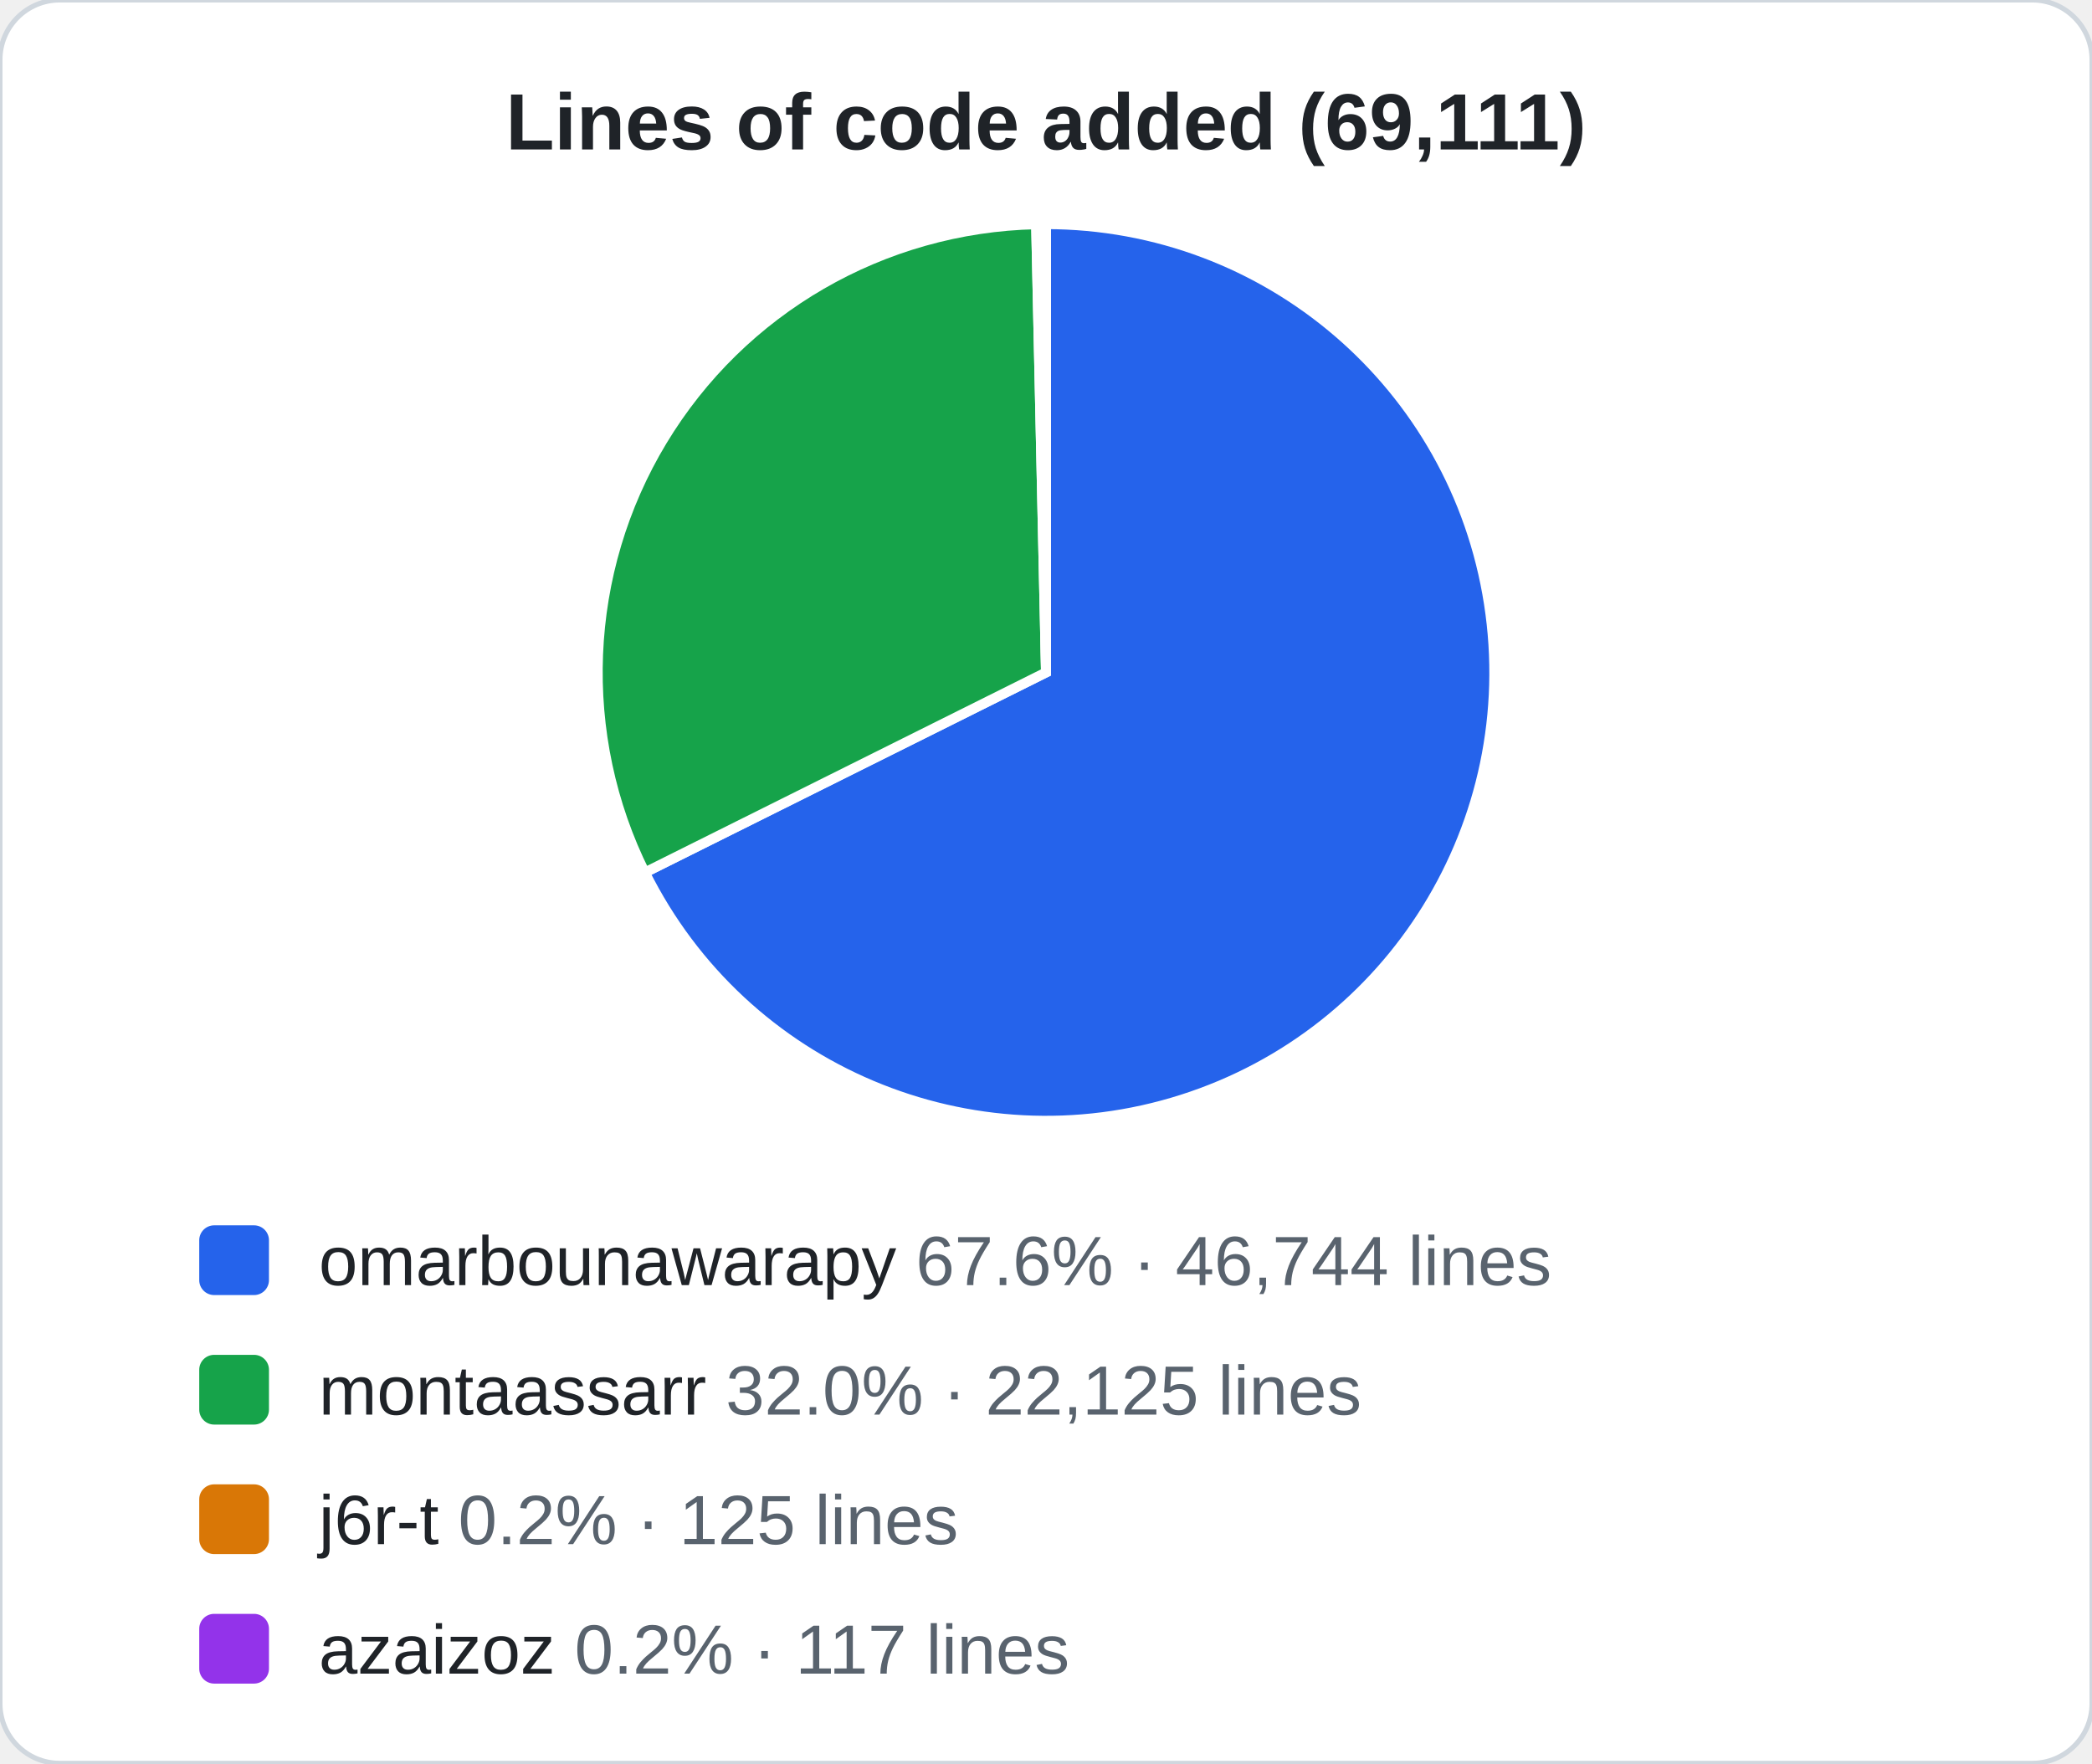
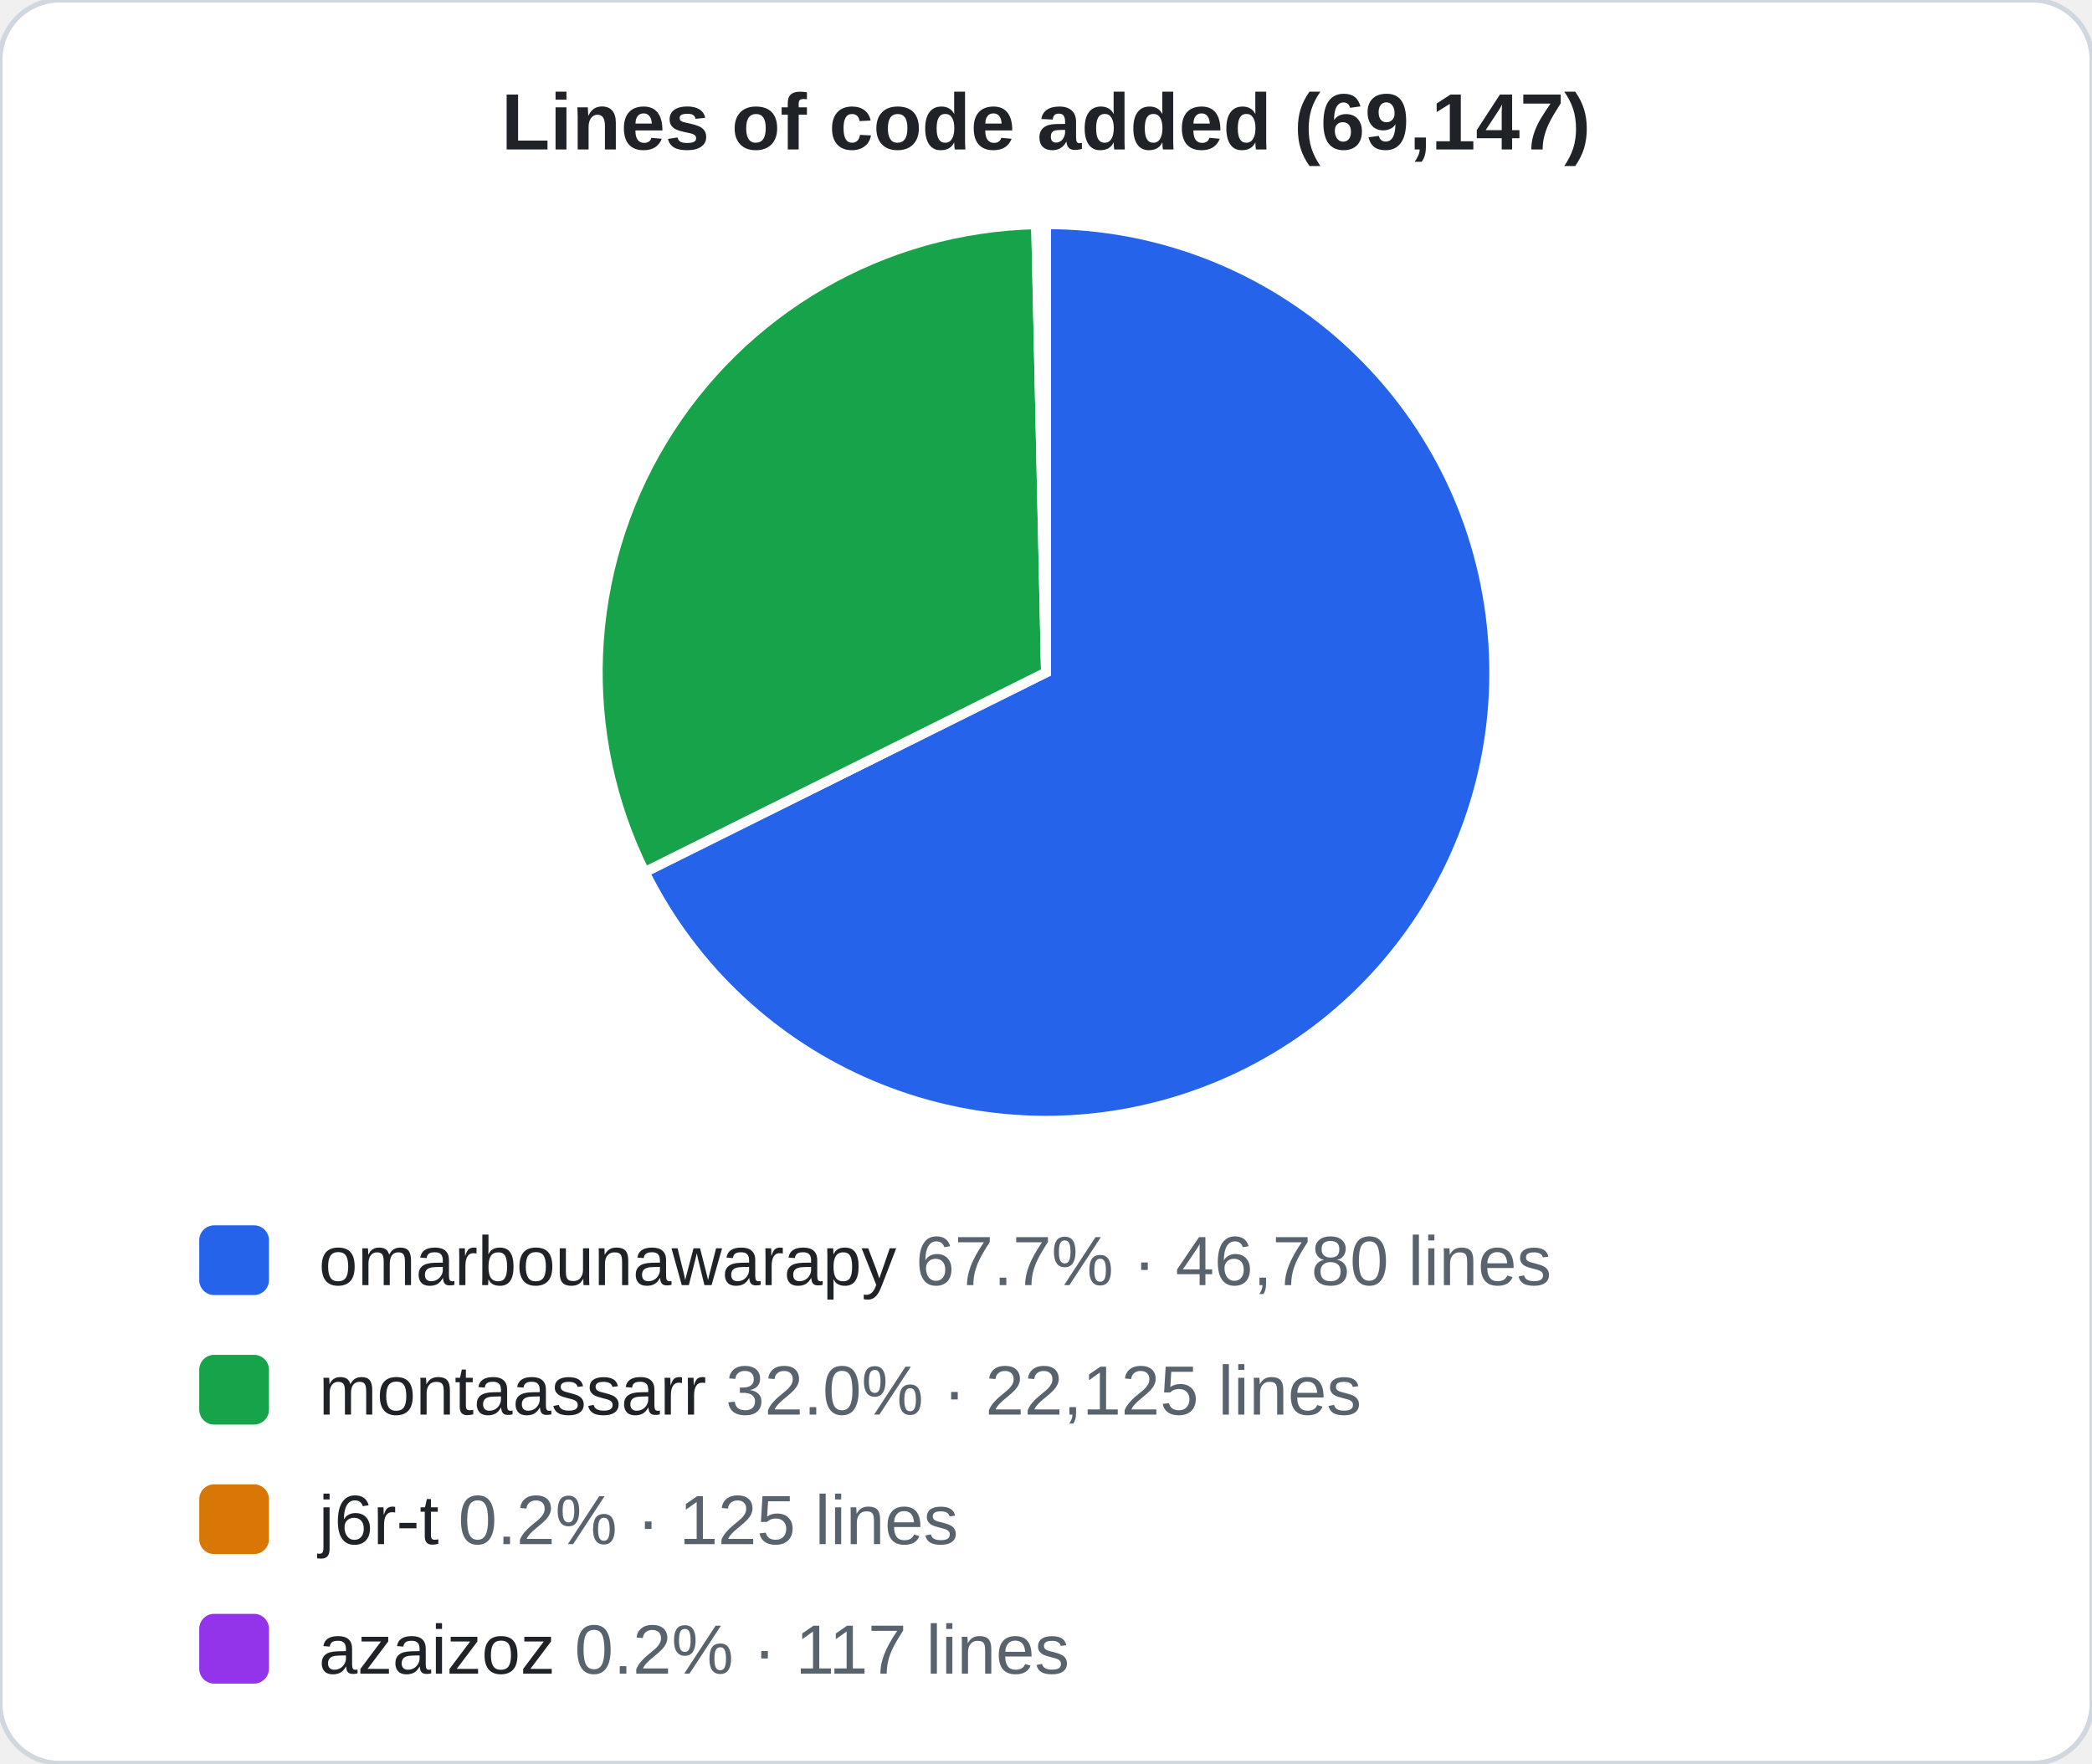
<svg xmlns="http://www.w3.org/2000/svg" width="420" height="354" viewBox="0 0 420 354" role="img" aria-labelledby="t">
  <rect width="420" height="354" rx="12" fill="#ffffff" stroke="#d0d7de" />
-   <text x="210" y="30" text-anchor="middle" font-family="Arial,Helvetica,sans-serif" font-size="16" font-weight="700" fill="#1f2328">Lines of code added (69,111)</text>
-   <path d="M210.0,135.0 L210.00,45.00 A90,90 0 1 1 129.46,175.17 Z" fill="#2563eb" stroke="#ffffff" stroke-width="2" />
+   <text x="210" y="30" text-anchor="middle" font-family="Arial,Helvetica,sans-serif" font-size="16" font-weight="700" fill="#1f2328">Lines of code added (69,147)</text>
+   <path d="M210.0,135.0 L210.00,45.00 A90,90 0 1 1 129.42,175.09 Z" fill="#2563eb" stroke="#ffffff" stroke-width="2" />
  <rect x="40" y="246" width="14" height="14" rx="3" fill="#2563eb" />
-   <text x="64" y="258" font-family="Arial,Helvetica,sans-serif" font-size="14" fill="#1f2328">omarbounawarapy <tspan fill="#59636e">67.6% · 46,744 lines</tspan>
+   <text x="64" y="258" font-family="Arial,Helvetica,sans-serif" font-size="14" fill="#1f2328">omarbounawarapy <tspan fill="#59636e">67.7% · 46,780 lines</tspan>
  </text>
-   <path d="M210.0,135.0 L129.46,175.17 A90,90 0 0 1 208.02,45.02 Z" fill="#16a34a" stroke="#ffffff" stroke-width="2" />
+   <path d="M210.0,135.0 L129.42,175.09 A90,90 0 0 1 208.02,45.02 Z" fill="#16a34a" stroke="#ffffff" stroke-width="2" />
  <rect x="40" y="272" width="14" height="14" rx="3" fill="#16a34a" />
  <text x="64" y="284" font-family="Arial,Helvetica,sans-serif" font-size="14" fill="#1f2328">montaassarr <tspan fill="#59636e">32.0% · 22,125 lines</tspan>
  </text>
  <path d="M210.0,135.0 L208.02,45.02 A90,90 0 0 1 209.04,45.01 Z" fill="#d97706" stroke="#ffffff" stroke-width="2" />
  <rect x="40" y="298" width="14" height="14" rx="3" fill="#d97706" />
  <text x="64" y="310" font-family="Arial,Helvetica,sans-serif" font-size="14" fill="#1f2328">j6r-t <tspan fill="#59636e">0.2% · 125 lines</tspan>
  </text>
  <path d="M210.0,135.0 L209.04,45.01 A90,90 0 0 1 210.00,45.00 Z" fill="#9333ea" stroke="#ffffff" stroke-width="2" />
  <rect x="40" y="324" width="14" height="14" rx="3" fill="#9333ea" />
  <text x="64" y="336" font-family="Arial,Helvetica,sans-serif" font-size="14" fill="#1f2328">azaizoz <tspan fill="#59636e">0.2% · 117 lines</tspan>
  </text>
</svg>
